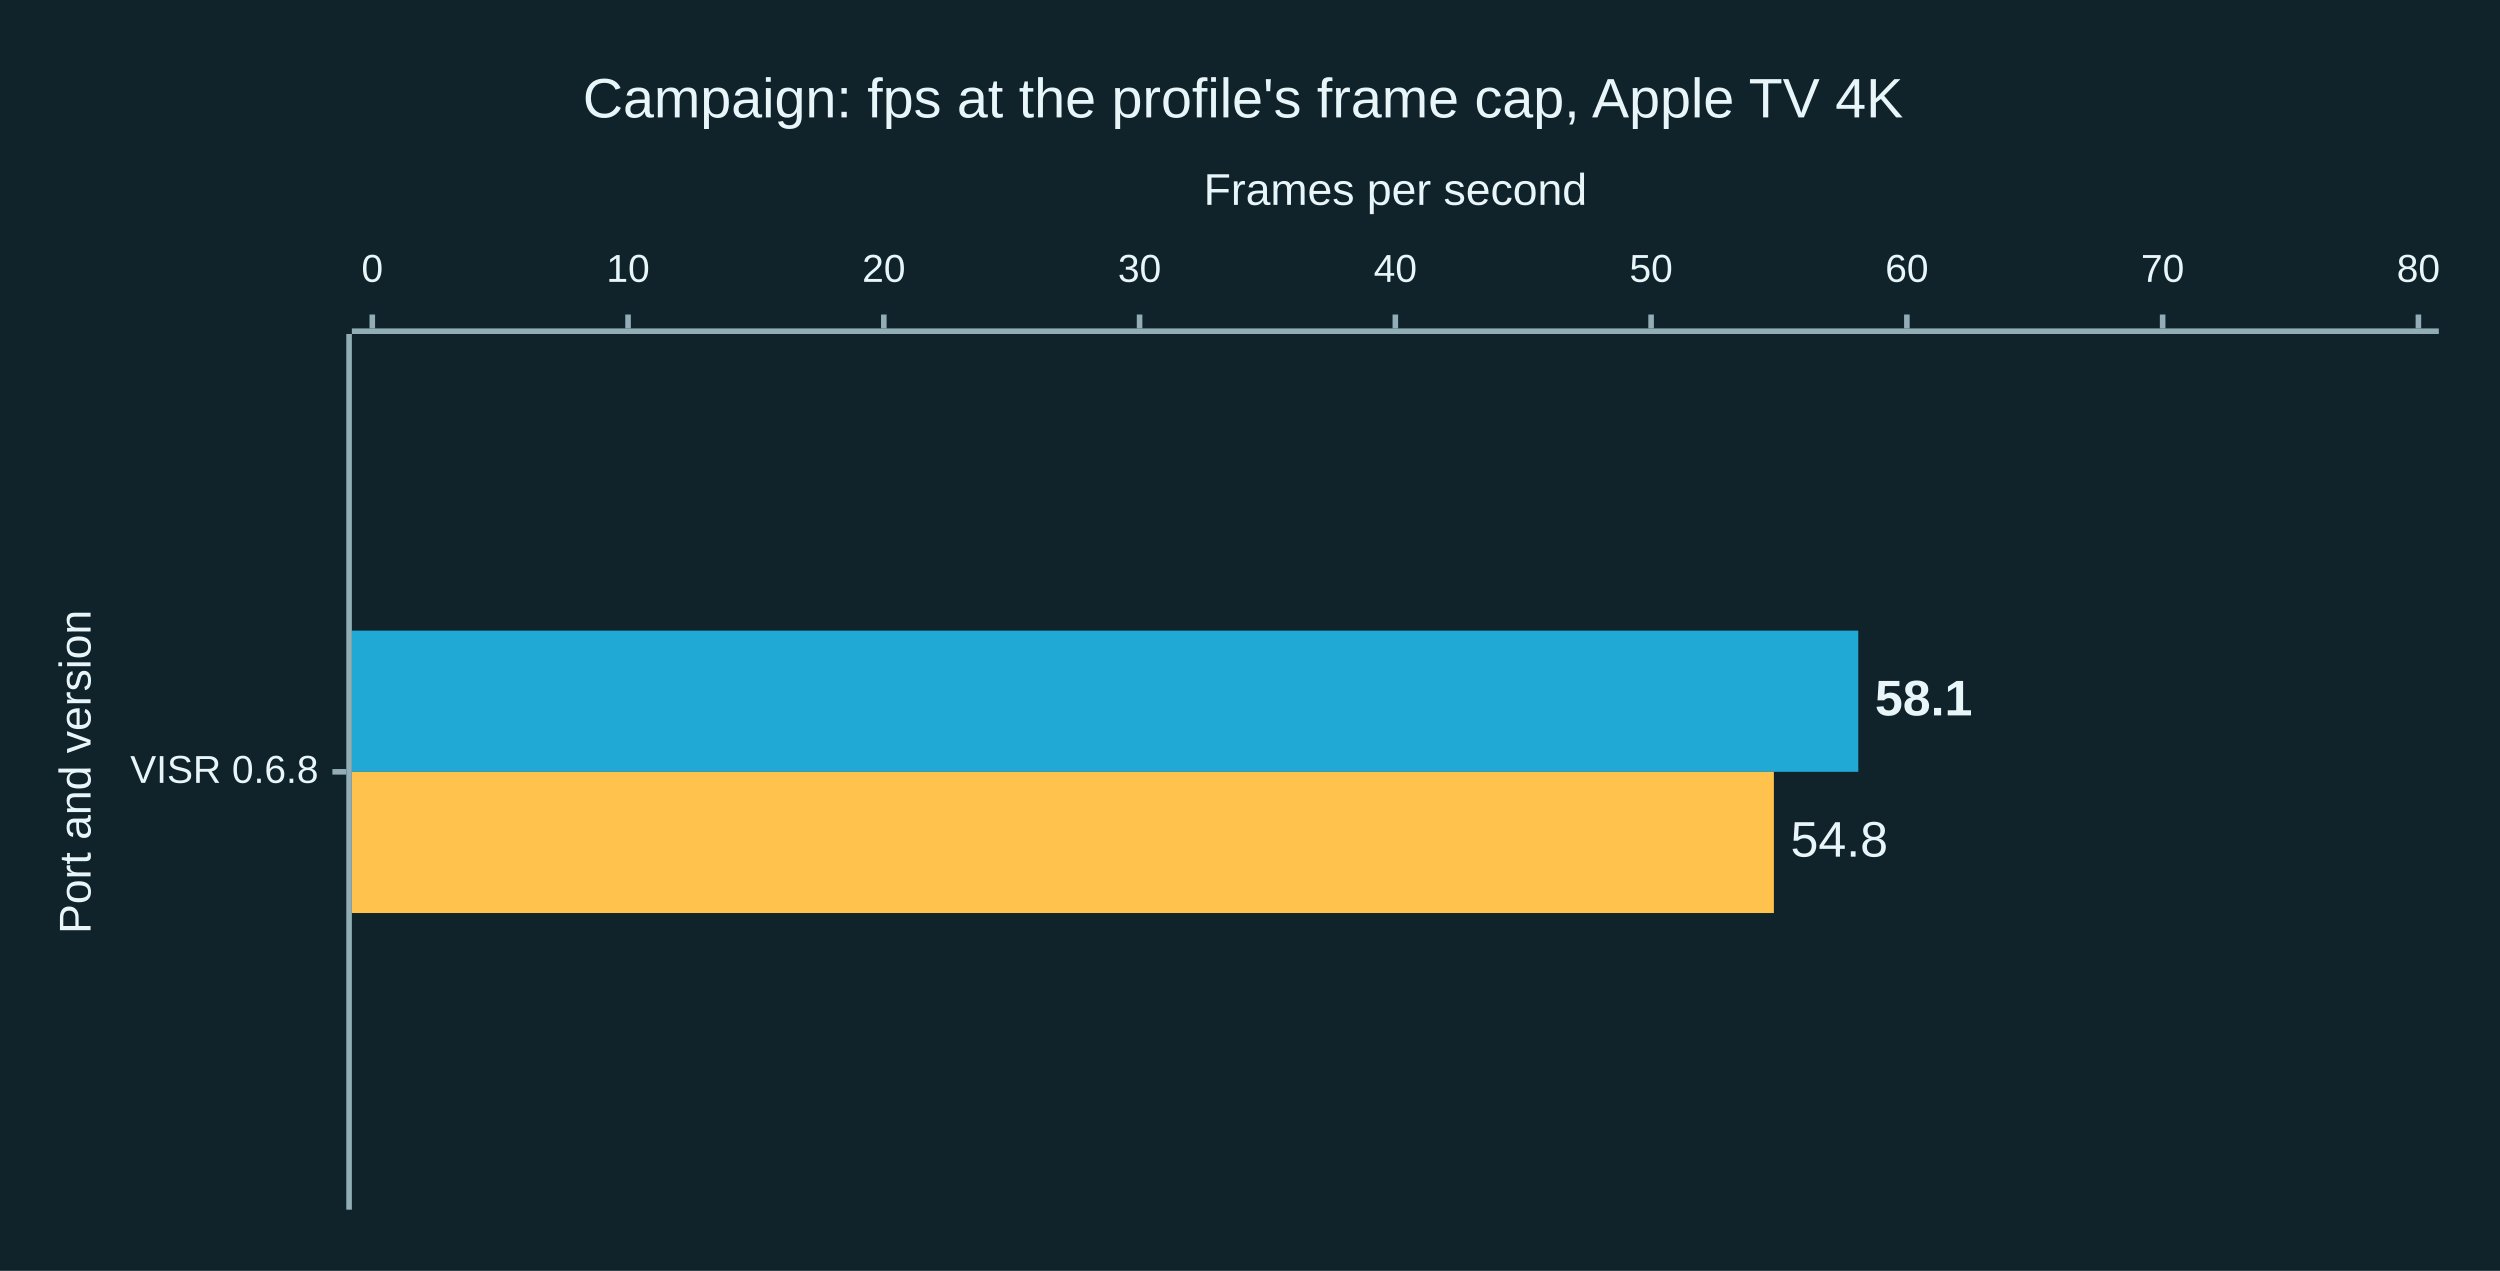
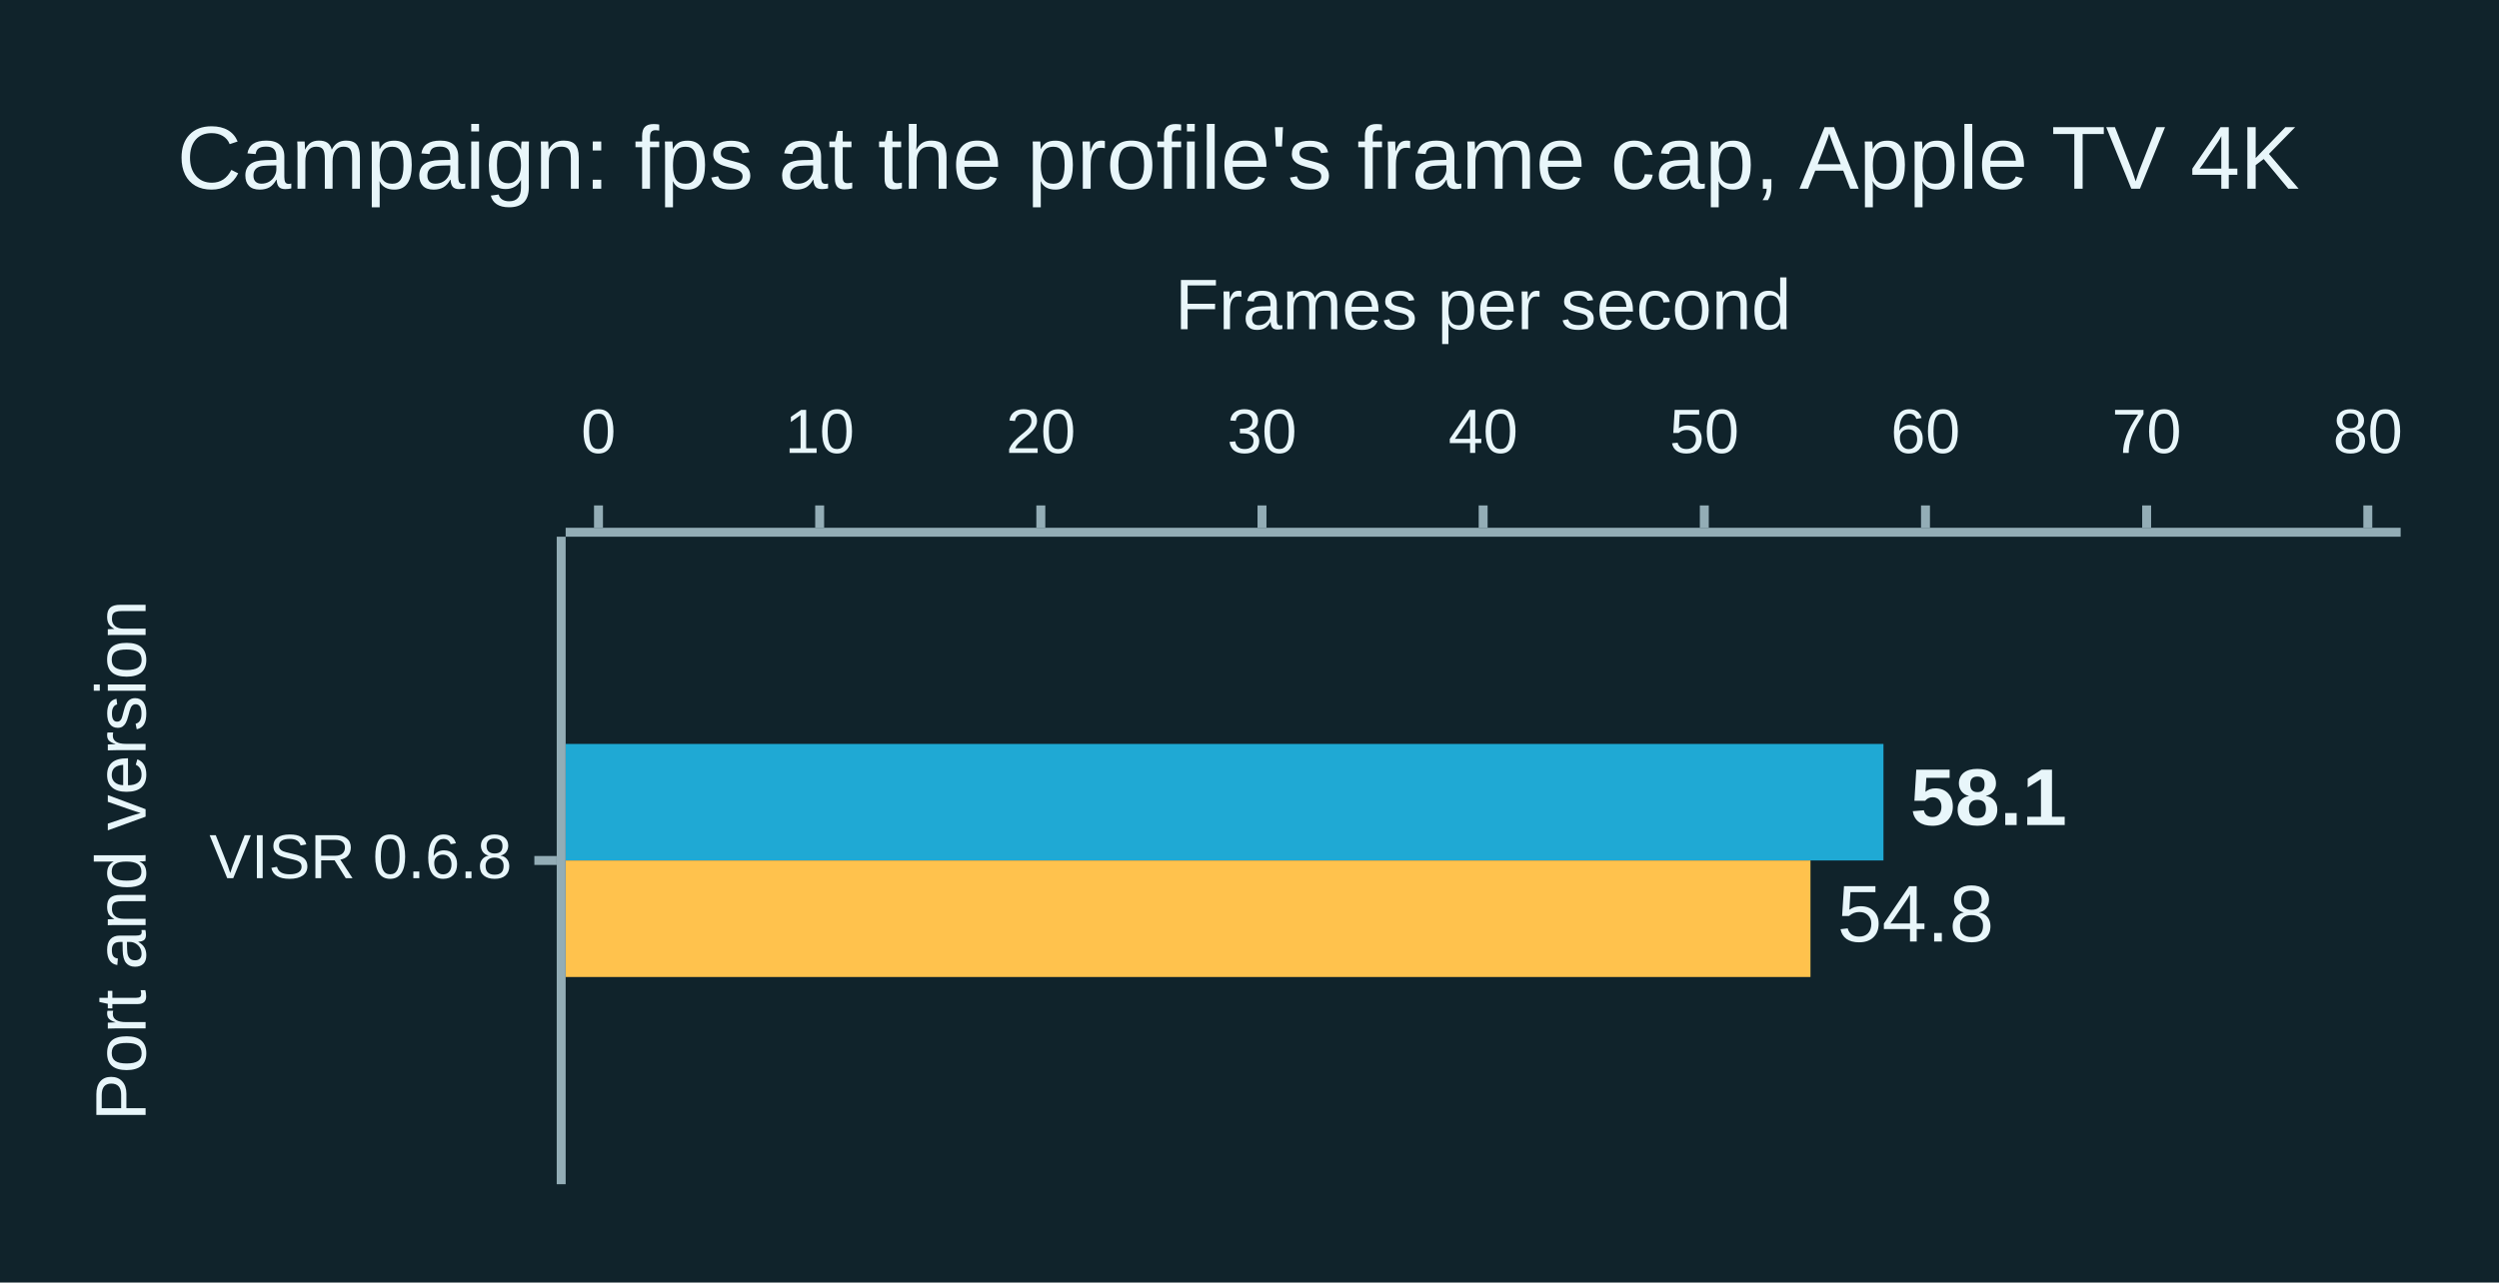
- <svg xmlns="http://www.w3.org/2000/svg" color="#e8f6fa" id="static" width="100%" style="max-width: 899px;" viewBox="-17 -15 899 457" role="graphics-document document" aria-roledescription="xychart">
+ <svg xmlns="http://www.w3.org/2000/svg" color="#e8f6fa" id="static" width="100%" style="max-width: 559px;" viewBox="-17 -15 559 287" role="graphics-document document" aria-roledescription="xychart">
  <style>#static{font-family:"trebuchet ms",verdana,arial,sans-serif;font-size:16px;fill:#333;}@keyframes edge-animation-frame{from{stroke-dashoffset:0;}}@keyframes dash{to{stroke-dashoffset:0;}}#static .edge-animation-slow{stroke-dasharray:9,5!important;stroke-dashoffset:900;animation:dash 50s linear infinite;stroke-linecap:round;}#static .edge-animation-fast{stroke-dasharray:9,5!important;stroke-dashoffset:900;animation:dash 20s linear infinite;stroke-linecap:round;}#static .error-icon{fill:hsl(220.588, 100%, 98.333%);}#static .error-text{fill:rgb(8.5, 5.75, 0);stroke:rgb(8.5, 5.75, 0);}#static .edge-thickness-normal{stroke-width:1px;}#static .edge-thickness-thick{stroke-width:3.5px;}#static .edge-pattern-solid{stroke-dasharray:0;}#static .edge-thickness-invisible{stroke-width:0;fill:none;}#static .edge-pattern-dashed{stroke-dasharray:3;}#static .edge-pattern-dotted{stroke-dasharray:2;}#static .marker{fill:#0b0b0b;stroke:#0b0b0b;}#static .marker.cross{stroke:#0b0b0b;}#static svg{font-family:"trebuchet ms",verdana,arial,sans-serif;font-size:16px;}#static p{margin:0;}#static :root{--mermaid-font-family:"trebuchet ms",verdana,arial,sans-serif;}</style>
  <g />
  <g class="main">
-     <rect width="899" height="457" class="background" fill="#10232b" x="-17" y="-15" />
+     <rect width="559" height="287" class="background" fill="#10232b" x="-17" y="-15" />
    <g class="chart-title">
-       <text x="0" y="0" fill="#e8f6fa" font-size="20" dominant-baseline="middle" text-anchor="middle" transform="translate(430, 21.55078) rotate(0)">Campaign: fps at the profile's frame cap, Apple TV 4K</text>
+       <text x="0" y="0" fill="#e8f6fa" font-size="20" dominant-baseline="middle" text-anchor="middle" transform="translate(260, 21.55078) rotate(0)">Campaign: fps at the profile's frame cap, Apple TV 4K</text>
    </g>
    <g class="plot">
      <g class="bar-plot-0">
-         <rect x="109.531" y="211.774" width="541.705" height="50.777" fill="#1fa9d4" stroke="#1fa9d4" stroke-width="0" />
+         <rect x="109.531" y="151.474" width="294.78" height="26.077" fill="#1fa9d4" stroke="#1fa9d4" stroke-width="0" />
      </g>
      <g class="bar-plot-1">
-         <rect x="109.531" y="262.551" width="511.354" height="50.777" fill="#ffc24d" stroke="#ffc24d" stroke-width="0" />
+         <rect x="109.531" y="177.551" width="278.454" height="26.077" fill="#ffc24d" stroke="#ffc24d" stroke-width="0" />
      </g>
-       <text x="657.236" y="237.162" dominant-baseline="middle" fill="currentColor" font-size="18" font-weight="600" class="bar-value">58.1</text>
-       <text x="626.885" y="287.939" dominant-baseline="middle" fill="currentColor" font-size="18" font-weight="400" class="bar-value">54.8</text>
+       <text x="410.311" y="164.512" dominant-baseline="middle" fill="currentColor" font-size="18" font-weight="600" class="bar-value">58.1</text>
+       <text x="393.985" y="190.589" dominant-baseline="middle" fill="currentColor" font-size="18" font-weight="400" class="bar-value">54.8</text>
    </g>
    <g class="left-axis">
      <g class="axisl-line">
-         <path d="M 108.531,105.102 L 108.531,420" fill="none" stroke="#93adb6" stroke-width="2" />
+         <path d="M 108.531,105.102 L 108.531,250" fill="none" stroke="#93adb6" stroke-width="2" />
      </g>
      <g class="label">
-         <text x="0" y="0" fill="#e8f6fa" font-size="14" dominant-baseline="middle" text-anchor="end" transform="translate(97.53125, 262.5508) rotate(0)">VISR 0.6.8</text>
+         <text x="0" y="0" fill="#e8f6fa" font-size="14" dominant-baseline="middle" text-anchor="end" transform="translate(97.53125, 177.5508) rotate(0)">VISR 0.6.8</text>
      </g>
      <g class="ticks">
-         <path d="M 107.531,262.551 L 102.531,262.551" fill="none" stroke="#93adb6" stroke-width="2" />
+         <path d="M 107.531,177.551 L 102.531,177.551" fill="none" stroke="#93adb6" stroke-width="2" />
      </g>
      <g class="title">
-         <text x="0" y="0" fill="#e8f6fa" font-size="16" dominant-baseline="text-before-edge" text-anchor="middle" transform="translate(5, 262.5508) rotate(270)">Port and version</text>
+         <text x="0" y="0" fill="#e8f6fa" font-size="16" dominant-baseline="text-before-edge" text-anchor="middle" transform="translate(5, 177.5508) rotate(270)">Port and version</text>
      </g>
    </g>
    <g class="top-axis">
      <g class="axis-line">
-         <path d="M 109.531,104.102 L 860,104.102" fill="none" stroke="#93adb6" stroke-width="2" />
+         <path d="M 109.531,104.102 L 520,104.102" fill="none" stroke="#93adb6" stroke-width="2" />
      </g>
      <g class="label">
        <text x="0" y="0" fill="#e8f6fa" font-size="14" dominant-baseline="text-before-edge" text-anchor="middle" transform="translate(116.875, 77.10156) rotate(0)">0</text>
-         <text x="0" y="0" fill="#e8f6fa" font-size="14" dominant-baseline="text-before-edge" text-anchor="middle" transform="translate(208.8477, 77.10156) rotate(0)">10</text>
-         <text x="0" y="0" fill="#e8f6fa" font-size="14" dominant-baseline="text-before-edge" text-anchor="middle" transform="translate(300.8203, 77.10156) rotate(0)">20</text>
-         <text x="0" y="0" fill="#e8f6fa" font-size="14" dominant-baseline="text-before-edge" text-anchor="middle" transform="translate(392.793, 77.10156) rotate(0)">30</text>
-         <text x="0" y="0" fill="#e8f6fa" font-size="14" dominant-baseline="text-before-edge" text-anchor="middle" transform="translate(484.7656, 77.10156) rotate(0)">40</text>
-         <text x="0" y="0" fill="#e8f6fa" font-size="14" dominant-baseline="text-before-edge" text-anchor="middle" transform="translate(576.7383, 77.10156) rotate(0)">50</text>
-         <text x="0" y="0" fill="#e8f6fa" font-size="14" dominant-baseline="text-before-edge" text-anchor="middle" transform="translate(668.7109, 77.10156) rotate(0)">60</text>
-         <text x="0" y="0" fill="#e8f6fa" font-size="14" dominant-baseline="text-before-edge" text-anchor="middle" transform="translate(760.6836, 77.10156) rotate(0)">70</text>
-         <text x="0" y="0" fill="#e8f6fa" font-size="14" dominant-baseline="text-before-edge" text-anchor="middle" transform="translate(852.6562, 77.10156) rotate(0)">80</text>
+         <text x="0" y="0" fill="#e8f6fa" font-size="14" dominant-baseline="text-before-edge" text-anchor="middle" transform="translate(166.3477, 77.10156) rotate(0)">10</text>
+         <text x="0" y="0" fill="#e8f6fa" font-size="14" dominant-baseline="text-before-edge" text-anchor="middle" transform="translate(215.8203, 77.10156) rotate(0)">20</text>
+         <text x="0" y="0" fill="#e8f6fa" font-size="14" dominant-baseline="text-before-edge" text-anchor="middle" transform="translate(265.293, 77.10156) rotate(0)">30</text>
+         <text x="0" y="0" fill="#e8f6fa" font-size="14" dominant-baseline="text-before-edge" text-anchor="middle" transform="translate(314.7656, 77.10156) rotate(0)">40</text>
+         <text x="0" y="0" fill="#e8f6fa" font-size="14" dominant-baseline="text-before-edge" text-anchor="middle" transform="translate(364.2383, 77.10156) rotate(0)">50</text>
+         <text x="0" y="0" fill="#e8f6fa" font-size="14" dominant-baseline="text-before-edge" text-anchor="middle" transform="translate(413.7109, 77.10156) rotate(0)">60</text>
+         <text x="0" y="0" fill="#e8f6fa" font-size="14" dominant-baseline="text-before-edge" text-anchor="middle" transform="translate(463.1836, 77.10156) rotate(0)">70</text>
+         <text x="0" y="0" fill="#e8f6fa" font-size="14" dominant-baseline="text-before-edge" text-anchor="middle" transform="translate(512.6562, 77.10156) rotate(0)">80</text>
      </g>
      <g class="ticks">
        <path d="M 116.875,103.102 L 116.875,98.102" fill="none" stroke="#93adb6" stroke-width="2" />
-         <path d="M 208.848,103.102 L 208.848,98.102" fill="none" stroke="#93adb6" stroke-width="2" />
-         <path d="M 300.82,103.102 L 300.82,98.102" fill="none" stroke="#93adb6" stroke-width="2" />
-         <path d="M 392.793,103.102 L 392.793,98.102" fill="none" stroke="#93adb6" stroke-width="2" />
-         <path d="M 484.766,103.102 L 484.766,98.102" fill="none" stroke="#93adb6" stroke-width="2" />
-         <path d="M 576.738,103.102 L 576.738,98.102" fill="none" stroke="#93adb6" stroke-width="2" />
-         <path d="M 668.711,103.102 L 668.711,98.102" fill="none" stroke="#93adb6" stroke-width="2" />
-         <path d="M 760.684,103.102 L 760.684,98.102" fill="none" stroke="#93adb6" stroke-width="2" />
-         <path d="M 852.656,103.102 L 852.656,98.102" fill="none" stroke="#93adb6" stroke-width="2" />
+         <path d="M 166.348,103.102 L 166.348,98.102" fill="none" stroke="#93adb6" stroke-width="2" />
+         <path d="M 215.82,103.102 L 215.82,98.102" fill="none" stroke="#93adb6" stroke-width="2" />
+         <path d="M 265.293,103.102 L 265.293,98.102" fill="none" stroke="#93adb6" stroke-width="2" />
+         <path d="M 314.766,103.102 L 314.766,98.102" fill="none" stroke="#93adb6" stroke-width="2" />
+         <path d="M 364.238,103.102 L 364.238,98.102" fill="none" stroke="#93adb6" stroke-width="2" />
+         <path d="M 413.711,103.102 L 413.711,98.102" fill="none" stroke="#93adb6" stroke-width="2" />
+         <path d="M 463.184,103.102 L 463.184,98.102" fill="none" stroke="#93adb6" stroke-width="2" />
+         <path d="M 512.656,103.102 L 512.656,98.102" fill="none" stroke="#93adb6" stroke-width="2" />
      </g>
      <g class="title">
-         <text x="0" y="0" fill="#e8f6fa" font-size="16" dominant-baseline="text-before-edge" text-anchor="middle" transform="translate(484.7656, 48.10156) rotate(0)">Frames per second</text>
+         <text x="0" y="0" fill="#e8f6fa" font-size="16" dominant-baseline="text-before-edge" text-anchor="middle" transform="translate(314.7656, 48.10156) rotate(0)">Frames per second</text>
      </g>
    </g>
  </g>
  <g class="mermaid-tmp-group" />
</svg>
